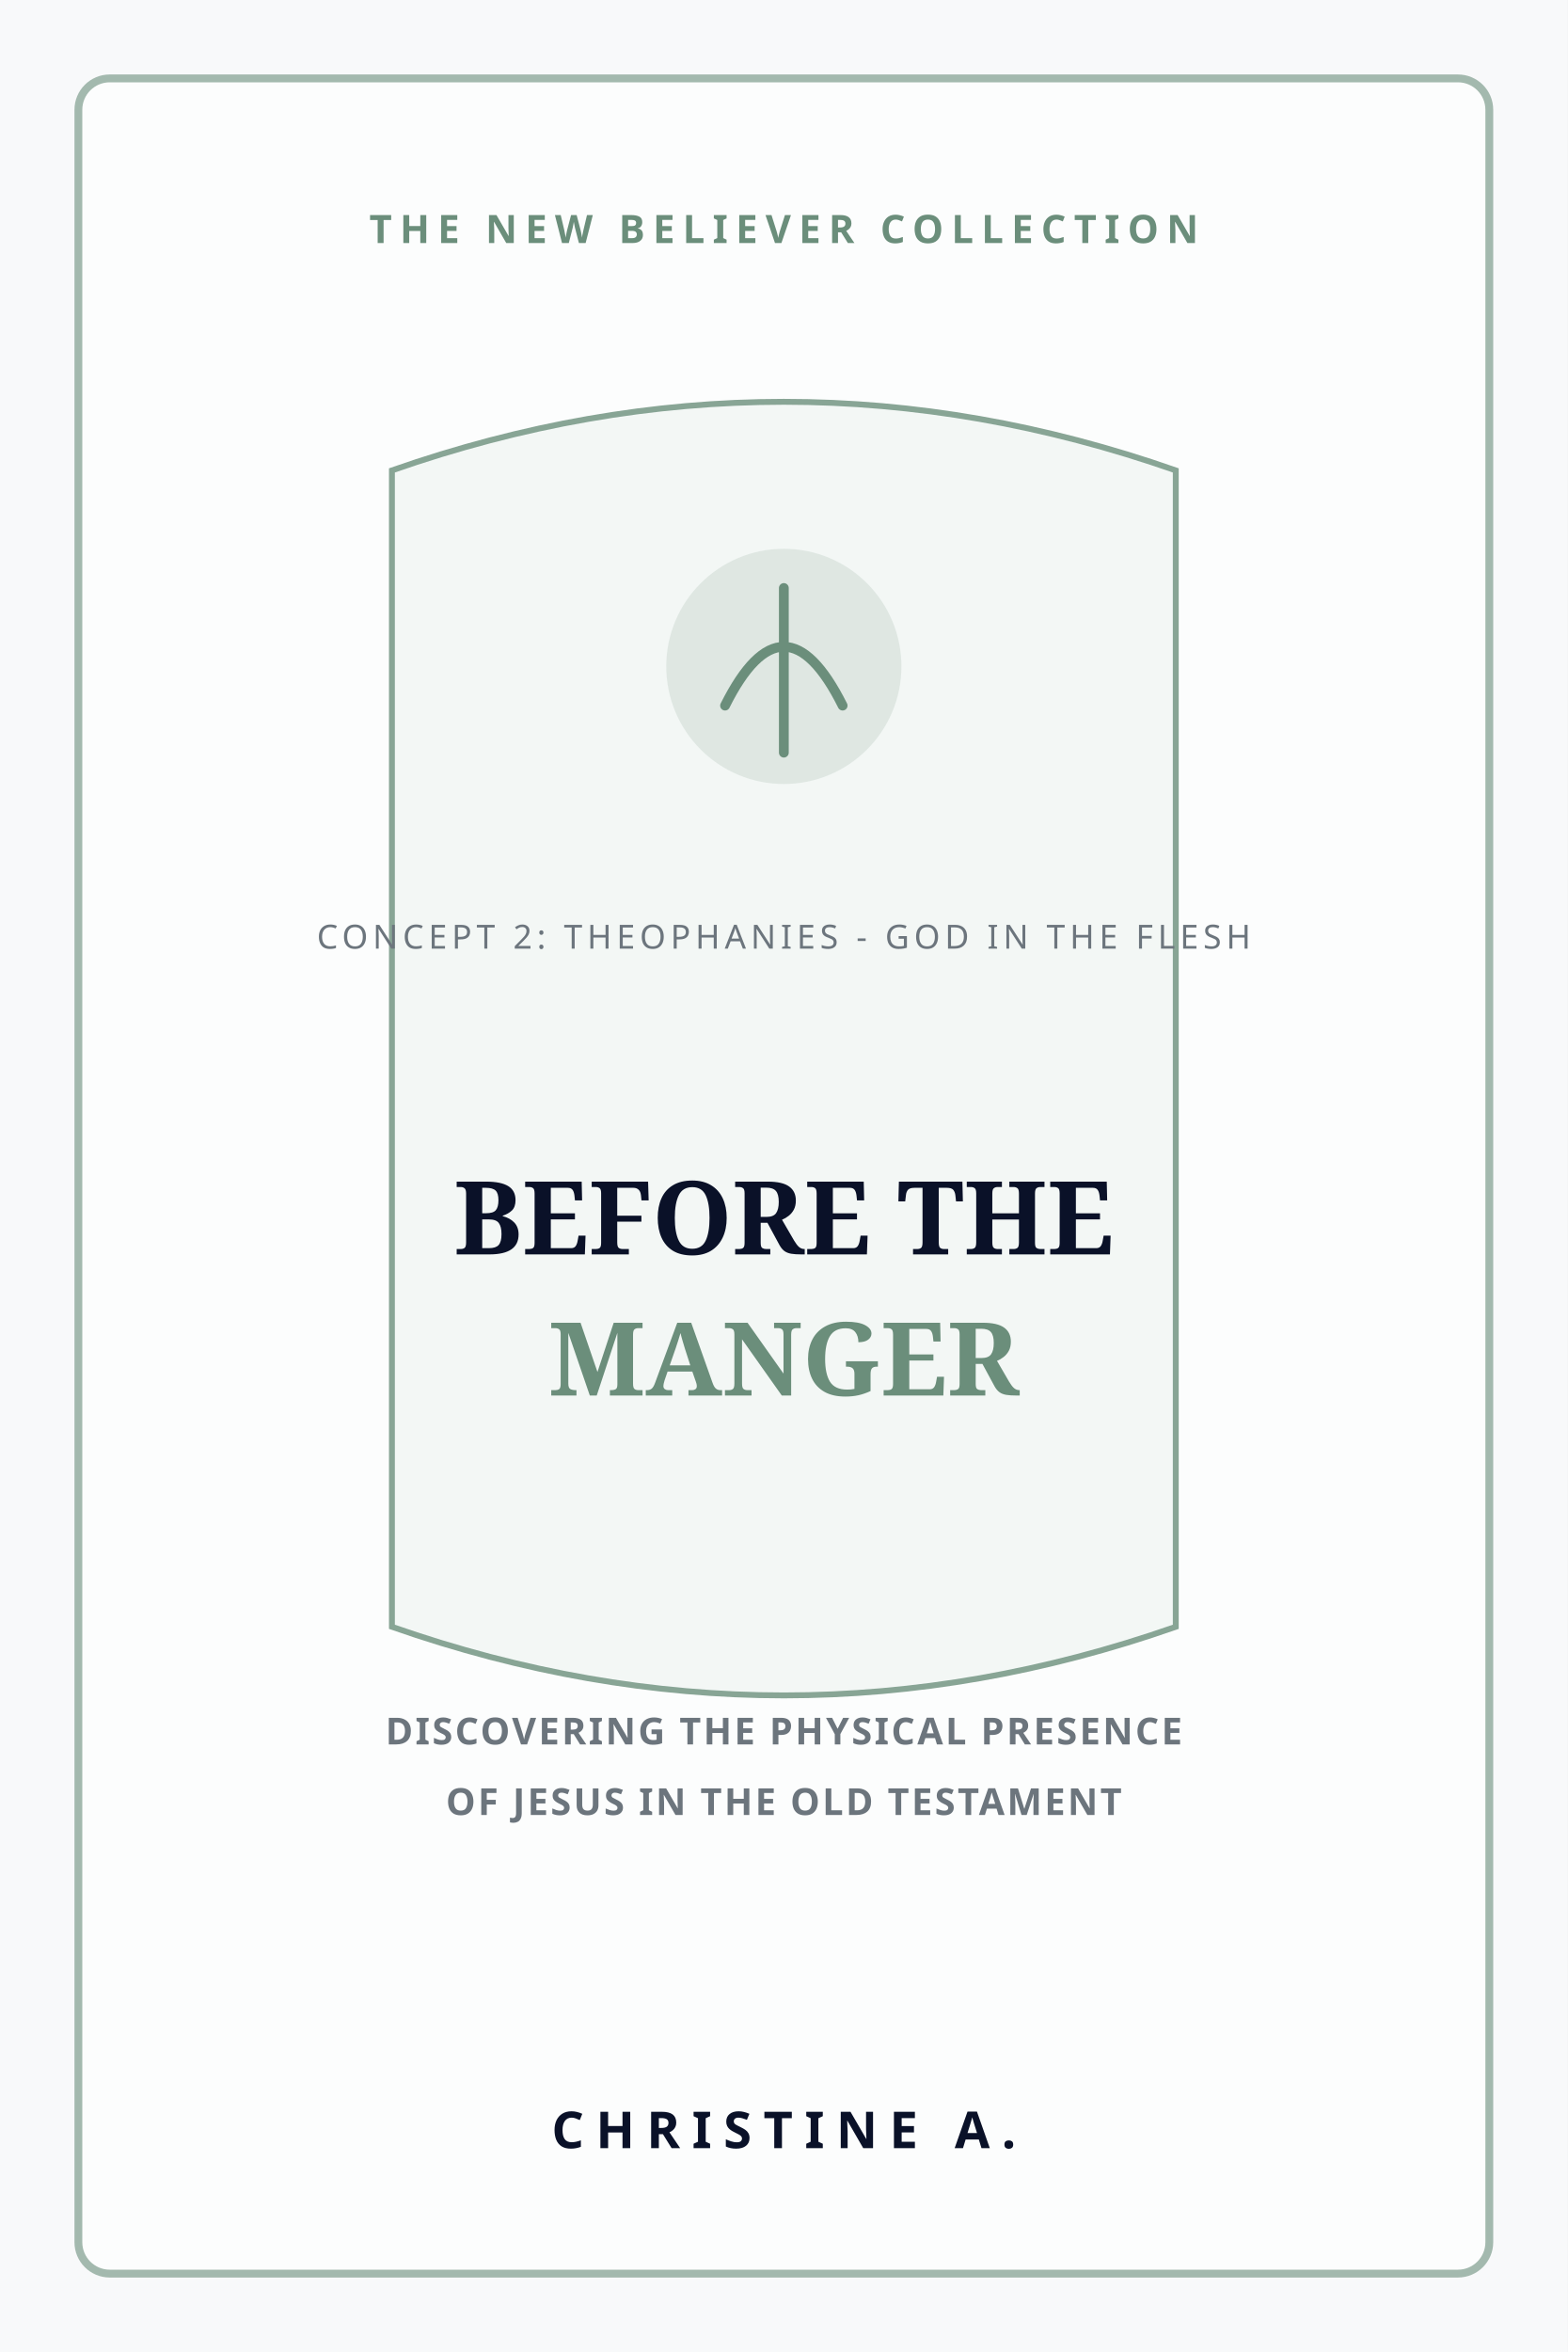
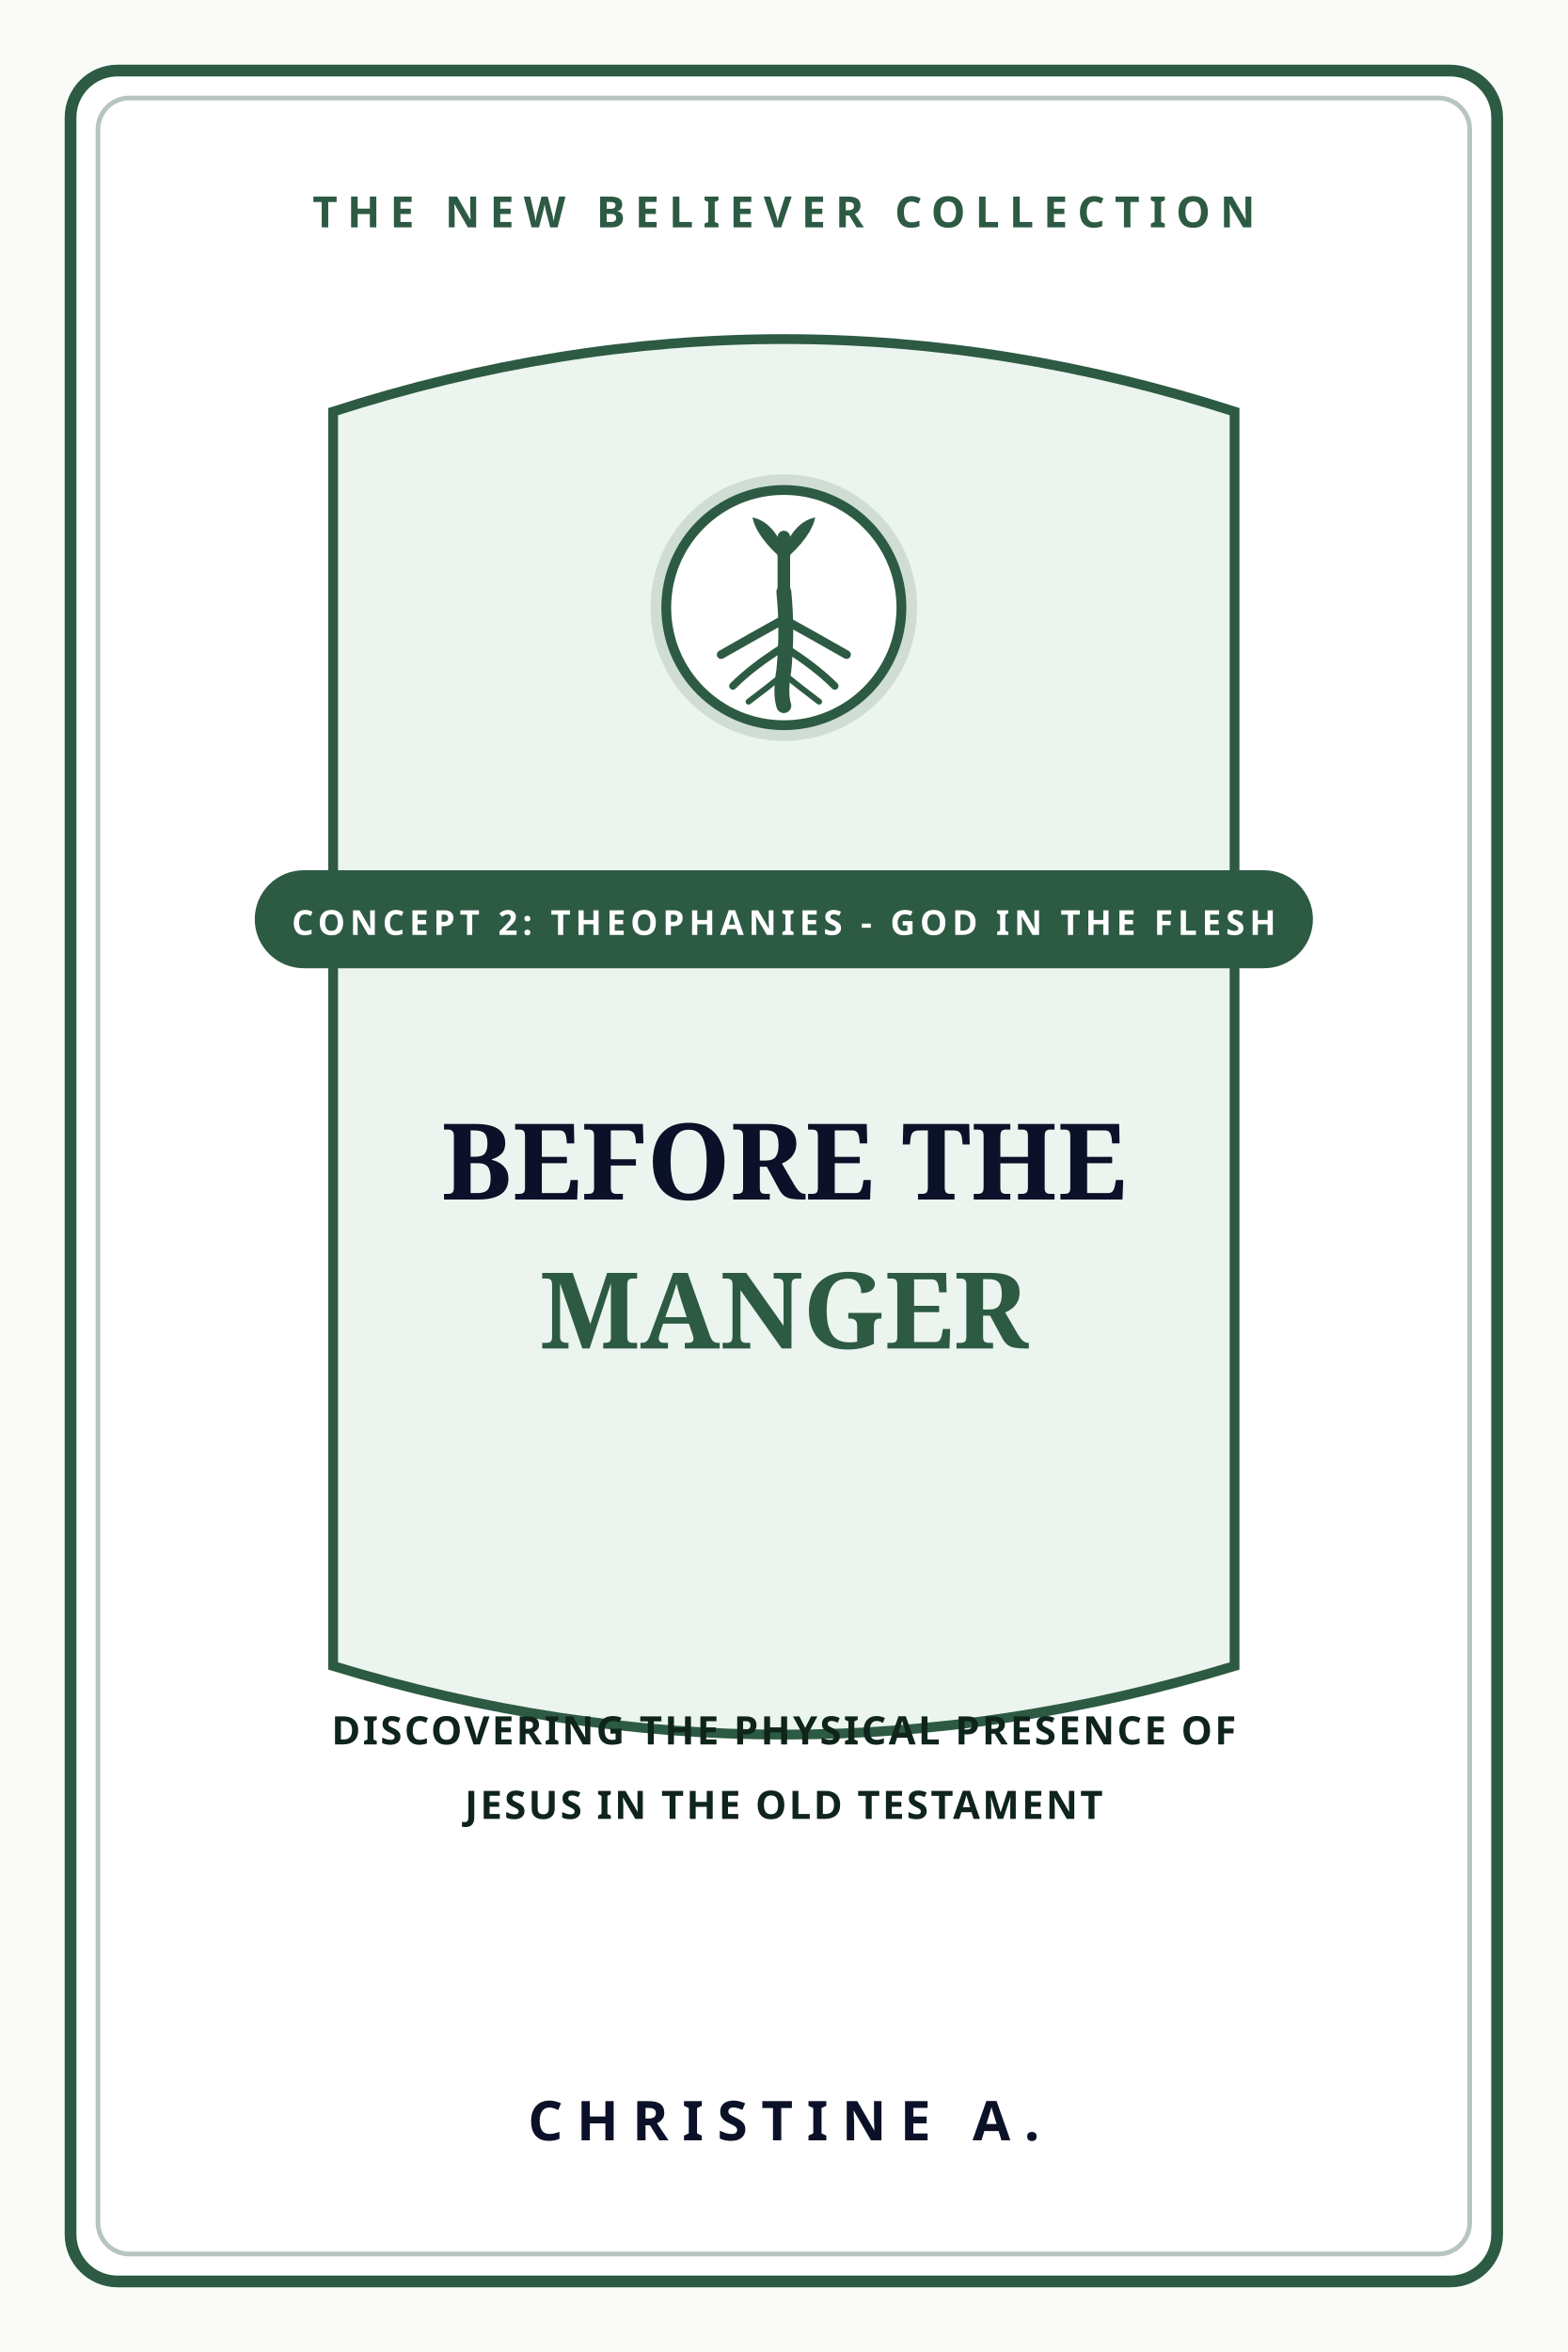
<svg xmlns="http://www.w3.org/2000/svg" viewBox="0 0 400 600" width="100%" height="100%">
-   <rect width="100%" height="100%" fill="#F8F9FA" />
-   <rect x="20" y="20" width="360" height="560" rx="8" fill="#FFFFFF" stroke="#6B8E7B" stroke-width="2" opacity="0.6" />
-   <path d="M 100 120 Q 200 85 300 120 L 300 415 Q 200 450 100 415 Z" fill="#F1F5F3" stroke="#6B8E7B" stroke-width="1.5" opacity="0.8" />
-   <circle cx="200" cy="170" r="30" fill="#6B8E7B" opacity="0.15" />
-   <path d="M 185 180 Q 200 150 215 180 M 200 150 L 200 192" stroke="#6B8E7B" stroke-width="2.5" fill="none" stroke-linecap="round" />
-   <text x="200" y="62" font-family="'Montserrat', sans-serif" font-size="10" font-weight="bold" fill="#6B8E7B" text-anchor="middle" letter-spacing="2">THE NEW BELIEVER COLLECTION</text>
-   <text x="200" y="242" font-family="'Montserrat', sans-serif" font-size="8.5" fill="#6C757D" text-anchor="middle" letter-spacing="1.2">CONCEPT 2: THEOPHANIES - GOD IN THE FLESH</text>
-   <text x="200" y="320" font-family="'Playfair Display', Georgia, serif" font-size="26" font-weight="bold" fill="#0A1128" text-anchor="middle">BEFORE THE</text>
-   <text x="200" y="356" font-family="'Playfair Display', Georgia, serif" font-size="26" font-weight="bold" fill="#6B8E7B" text-anchor="middle">MANGER</text>
-   <text x="200" y="445" font-family="'Montserrat', sans-serif" font-size="9.5" font-weight="600" fill="#6C757D" text-anchor="middle" letter-spacing="0.6">DISCOVERING THE PHYSICAL PRESENCE</text>
-   <text x="200" y="463" font-family="'Montserrat', sans-serif" font-size="9.5" font-weight="600" fill="#6C757D" text-anchor="middle" letter-spacing="0.6">OF JESUS IN THE OLD TESTAMENT</text>
-   <text x="200" y="548" font-family="'Montserrat', sans-serif" font-size="13" font-weight="bold" fill="#0A1128" text-anchor="middle" letter-spacing="3">CHRISTINE A.</text>
+   <rect width="100%" height="100%" fill="#FAFBF9" />
+   <rect x="18" y="18" width="364" height="564" rx="12" fill="#FFFFFF" stroke="#2D5A43" stroke-width="3" />
+   <rect x="25" y="25" width="350" height="550" rx="8" fill="none" stroke="#2D5A43" stroke-width="1.2" opacity="0.35" />
+   <path d="M 85 105 Q 200 68 315 105 L 315 425 Q 200 460 85 425 Z" fill="#EBF4EE" stroke="#2D5A43" stroke-width="2.5" />
+   <g transform="translate(200, 155)">
+     <circle cx="0" cy="0" r="34" fill="#2D5A43" opacity="0.15" />
+     <circle cx="0" cy="0" r="30" fill="#FFFFFF" stroke="#2D5A43" stroke-width="2.5" />
+     <path d="M 0 -18 L 0 -4" stroke="#2D5A43" stroke-width="3.2" stroke-linecap="round" />
+     <path d="M 0 -12 Q -7 -18 -8 -23 Q -3 -22 0 -15" fill="#2D5A43" />
+     <path d="M 0 -12 Q 7 -18 8 -23 Q 3 -22 0 -15" fill="#2D5A43" />
+     <path d="M 0 -4 Q 1 6 0 16 Q -1 22 0 25" stroke="#2D5A43" stroke-width="3.8" fill="none" stroke-linecap="round" />
+     <path d="M 0 3 Q -9 8 -16 12" stroke="#2D5A43" stroke-width="2.2" fill="none" stroke-linecap="round" />
+     <path d="M 0 3 Q 9 8 16 12" stroke="#2D5A43" stroke-width="2.2" fill="none" stroke-linecap="round" />
+     <path d="M 0 10 Q -8 15 -13 20" stroke="#2D5A43" stroke-width="1.9" fill="none" stroke-linecap="round" />
+     <path d="M 0 10 Q 8 15 13 20" stroke="#2D5A43" stroke-width="1.9" fill="none" stroke-linecap="round" />
+     <path d="M 0 17 Q -5 21 -9 24" stroke="#2D5A43" stroke-width="1.5" fill="none" stroke-linecap="round" />
+     <path d="M 0 17 Q 5 21 9 24" stroke="#2D5A43" stroke-width="1.5" fill="none" stroke-linecap="round" />
+   </g>
+   <text x="200" y="58" font-family="'Montserrat', system-ui, sans-serif" font-size="11" font-weight="800" fill="#2D5A43" text-anchor="middle" letter-spacing="2.5">THE NEW BELIEVER COLLECTION</text>
+   <rect x="65" y="222" width="270" height="25" rx="12.5" fill="#2D5A43" />
+   <text x="200" y="238.5" font-family="'Montserrat', system-ui, sans-serif" font-size="8.8" font-weight="800" fill="#FFFFFF" text-anchor="middle" letter-spacing="1.2">CONCEPT 2: THEOPHANIES - GOD IN THE FLESH</text>
+   <text x="200" y="306" font-family="'Playfair Display', Georgia, serif" font-size="27" font-weight="bold" fill="#0A1128" text-anchor="middle">BEFORE THE</text>
+   <text x="200" y="344" font-family="'Playfair Display', Georgia, serif" font-size="27" font-weight="bold" fill="#2D5A43" text-anchor="middle">MANGER</text>
+   <text x="200" y="445" font-family="'Montserrat', system-ui, sans-serif" font-size="10" font-weight="800" fill="#0F241A" text-anchor="middle" letter-spacing="0.6">DISCOVERING THE PHYSICAL PRESENCE OF</text>
+   <text x="200" y="464" font-family="'Montserrat', system-ui, sans-serif" font-size="10" font-weight="800" fill="#0F241A" text-anchor="middle" letter-spacing="0.6">JESUS IN THE OLD TESTAMENT</text>
+   <text x="200" y="546" font-family="'Montserrat', system-ui, sans-serif" font-size="14" font-weight="800" fill="#0A1128" text-anchor="middle" letter-spacing="3.5">CHRISTINE A.</text>
</svg>
